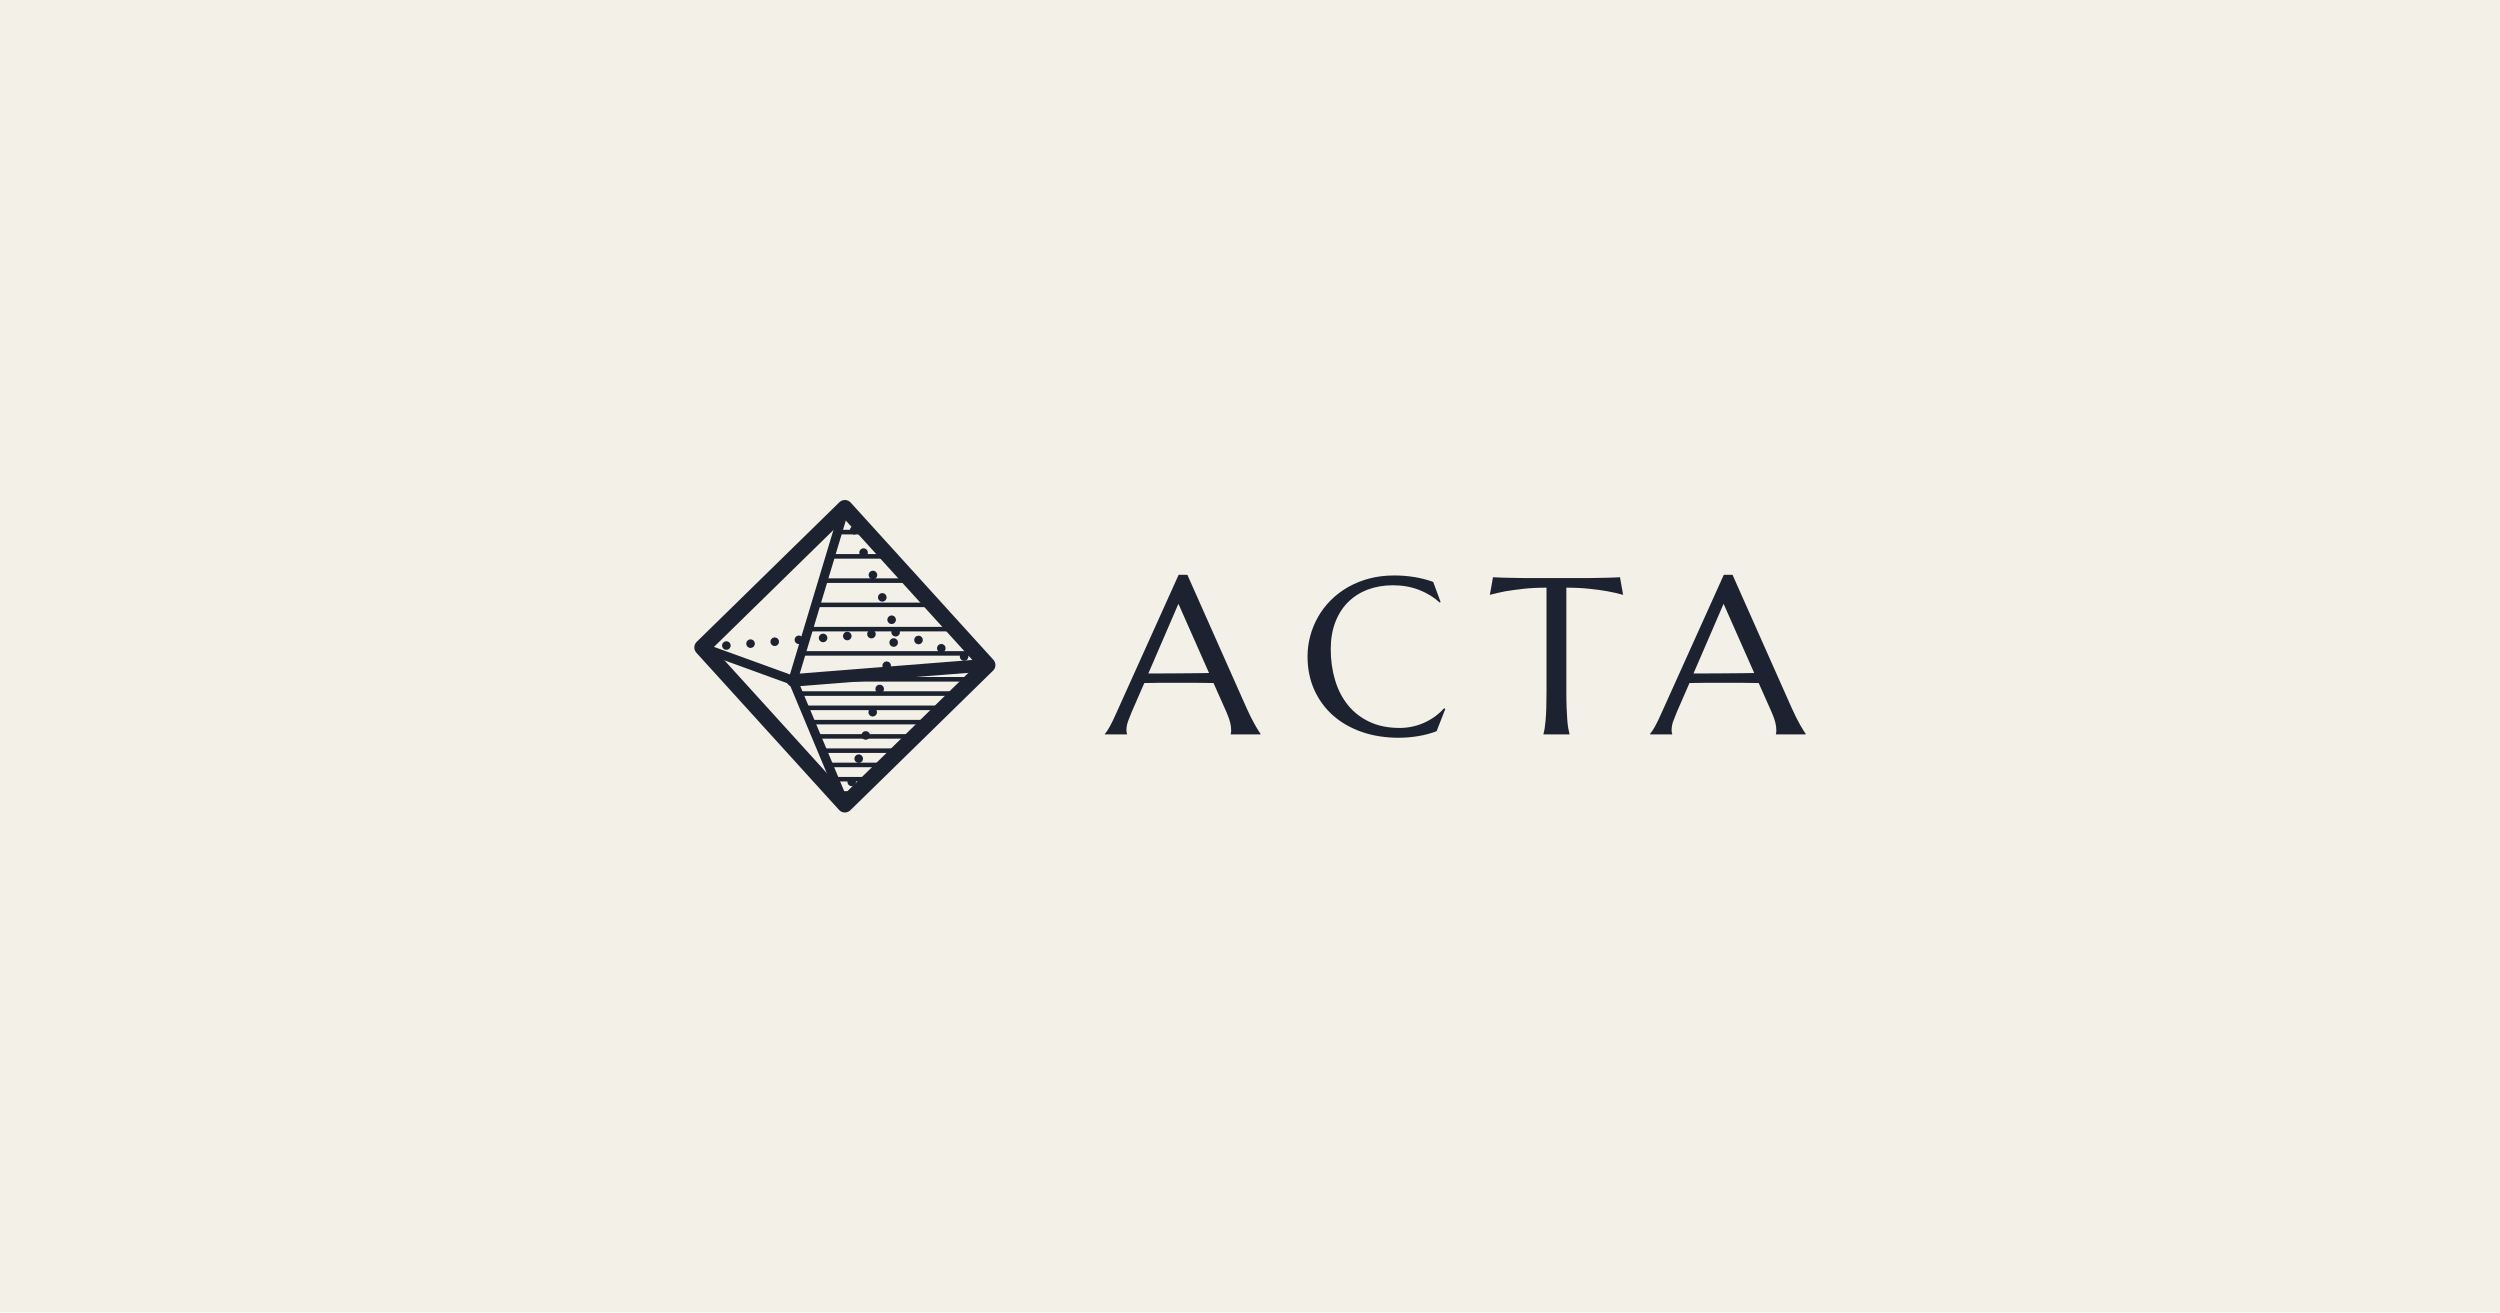
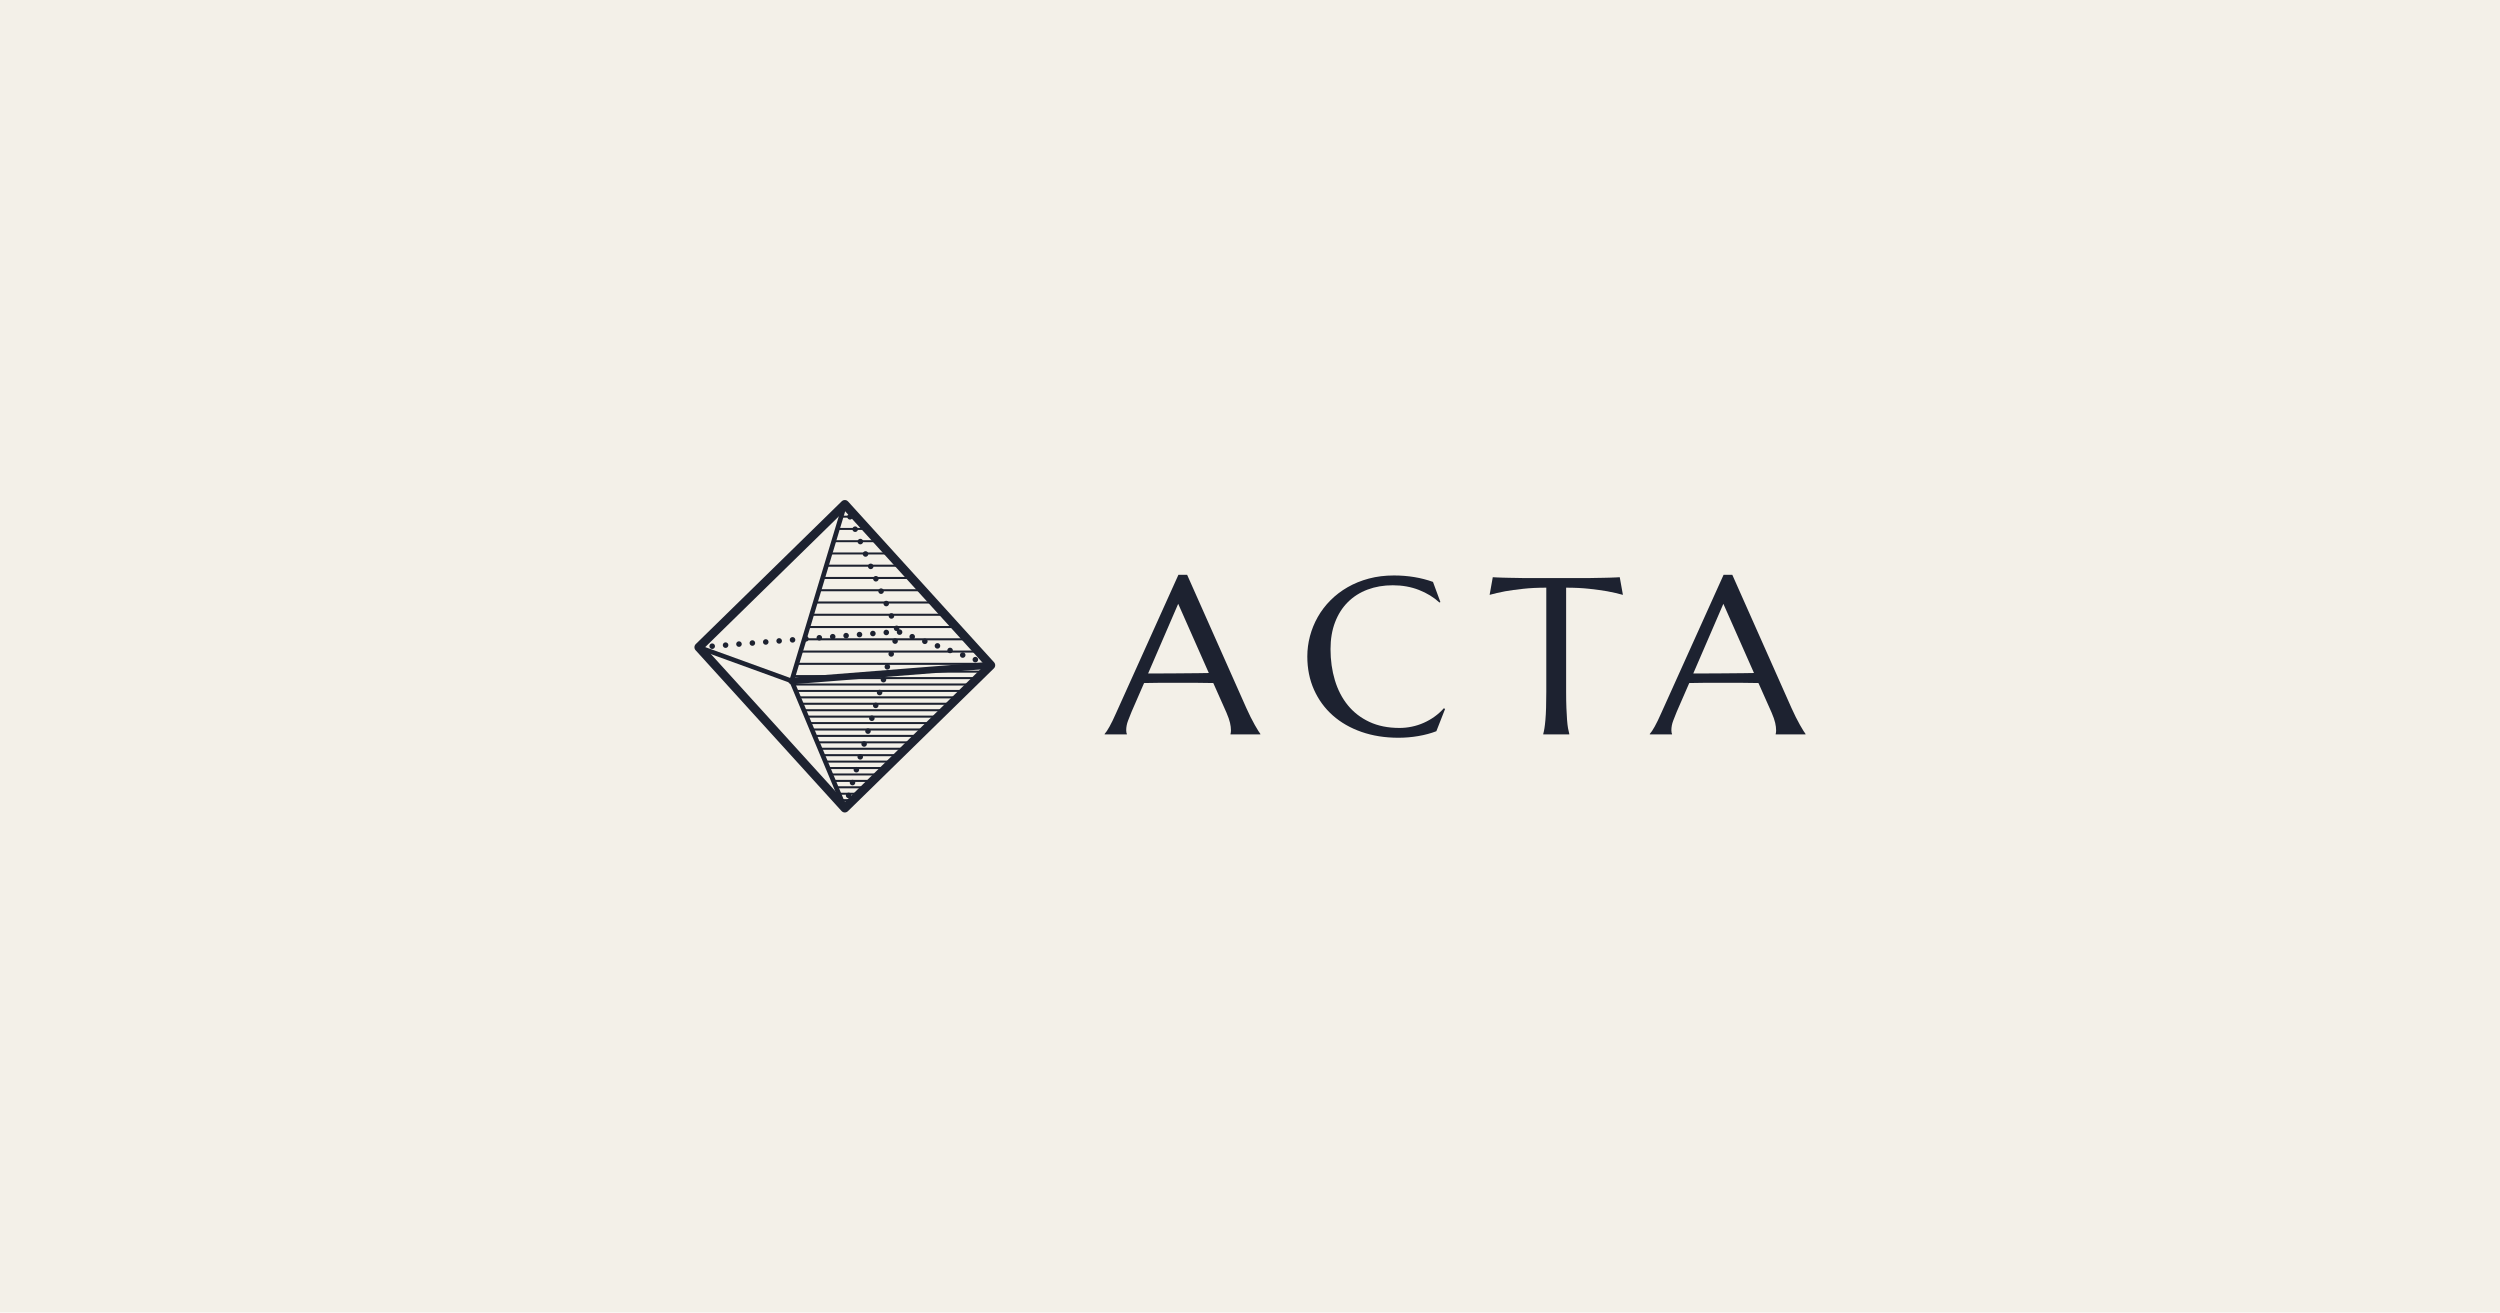
<svg xmlns="http://www.w3.org/2000/svg" width="1200" height="630">
  <rect width="1200" height="630" fill="#f3f0e8" />
-   <svg x="333.26" y="240" width="533.48" height="150" viewBox="0 0 99.58 28">
-     <svg viewBox="-2.75 -2.75 105.5 109.5" fill="none" stroke="#1d2230" stroke-linecap="round" stroke-linejoin="round" x="0" y="0" width="26.98" height="28">
-       <path d="M47.44 8.5H57.72M44.88 17H65.43M42.32 25.5H73.15M39.77 34H80.86M37.21 42.5H88.58M34.65 51H96.3" stroke-width="1.6" />
-       <path d="M36.62 60.08H94.89M33.73 65.08H89.78M35.82 70.08H84.67M37.91 75.08H79.56M40 80.08H74.45M42.09 85.08H69.34M44.18 90.08H64.23M46.27 95.08H59.12M48.36 100.08H54.01" stroke-width="1.6" />
-       <path d="M0 48.92L68.2 43.54L100 55.08M50 0L68.2 43.54L50 104" stroke-width="3" stroke-dasharray="0 8.5" />
-       <path d="M50 0L31.8 60.46L50 104M0 48.92L31.8 60.46" stroke-width="3.2" />
-       <path d="M31.8 60.46L100 55.08" stroke-width="4.4" />
-       <path d="M50 0L100 55.08L50 104L0 48.92Z" stroke-width="5.5" />
+   <svg x="333.32" y="240" width="533.36" height="150" viewBox="0 0 99.56 28">
+     <svg viewBox="-1.5 -1.5 103 107" fill="none" stroke="#1d2230" stroke-linecap="round" stroke-linejoin="round" x="0" y="0" width="26.95" height="28">
+       <path d="M48.74 4.2H53.81M47.47 8.4H57.63M46.21 12.6H61.44M44.94 16.8H65.25M43.68 21H69.06M42.41 25.2H72.88M41.15 29.4H76.69M39.89 33.6H80.5M38.62 37.8H84.31M37.36 42H88.13M36.09 46.2H91.94M34.83 50.4H95.75M33.56 54.6H99.56M32.3 58.8H52.84" stroke-width="0.7" />
+       <path d="M72.11 57.28H97.75M44.22 59.48H95.5M32.31 61.68H93.25M33.23 63.88H91.01M34.15 66.08H88.76M35.07 68.28H86.51M35.99 70.48H84.26M36.91 72.68H82.01M37.83 74.88H79.76M38.75 77.08H77.51M39.67 79.28H75.27M40.59 81.48H73.02M41.51 83.68H70.77M42.43 85.88H68.52M43.35 88.08H66.27M44.26 90.28H64.02M45.18 92.48H61.77M46.1 94.68H59.53M47.02 96.88H57.28M47.94 99.08H55.03M48.86 101.28H52.78" stroke-width="0.7" />
+       <path d="M0 48.92L68.2 43.54L100 55.08M50 0L68.2 43.54L50 104" stroke-width="1.9" stroke-dasharray="0 4.6" />
+       <path d="M50 0L31.8 60.46L50 104M0 48.92L31.8 60.46" stroke-width="1.6" />
+       <path d="M31.8 60.46L100 55.08" stroke-width="2.3" />
+       <path d="M50 0L100 55.08L50 104L0 48.92Z" stroke-width="3" />
    </svg>
-     <g transform="translate(36.98 21) scale(0.009765625)" fill="#1d2230">
+     <g transform="translate(36.95 21) scale(0.009765625)" fill="#1d2230">
      <path transform="translate(0 0)" d="M1135 0V-4Q1137-9 1138-19Q1139-29 1139-37Q1139-68 1130.5-105.5Q1122-143 1098-199L977-471Q921-473 828-473Q735-473 627-473Q548-473 474.5-473Q401-473 342-471L227-207Q212-170 195-126Q178-82 178-37Q178-24 180-15.5Q182-7 184-4V0H-20V-4Q-2-23 25-71.5Q52-120 84-193L657-1464H737L1280-242Q1299-199 1319.5-158.5Q1340-118 1358-86Q1376-54 1390-32Q1404-10 1409-4V0ZM487-559Q545-559 606-559.5Q667-560 725.5-560.5Q784-561 838-561.5Q892-562 936-563L655-1198L379-559Z" />
      <path transform="translate(1757.64 0)" d="M1303-1214 1294-1210Q1216-1282 1106.5-1325Q997-1368 866-1368Q740-1368 635-1328.5Q530-1289 454.5-1214Q379-1139 337-1030Q295-921 295-782Q295-629 335-496.5Q375-364 454-267Q533-170 651.5-114.5Q770-59 928-59Q985-59 1042-71Q1099-83 1151.5-106.5Q1204-130 1250.5-163.5Q1297-197 1335-240L1346-233L1266-29Q1191 0 1100.5 15.5Q1010 31 918 31Q733 31 579.5-22.5Q426-76 315.5-174Q205-272 143.5-409.5Q82-547 82-715Q82-810 106.5-902Q131-994 178-1077Q225-1160 294-1229.5Q363-1299 451.5-1350Q540-1401 646.5-1429.5Q753-1458 877-1458Q1070-1458 1235-1399Z" />
      <path transform="translate(3512.28 0)" d="M520-1346Q402-1346 307-1335.5Q212-1325 143-1313Q63-1298 0-1280L29-1442Q41-1441 65-1440Q89-1439 118.5-1438Q148-1437 180.5-1436.5Q213-1436 242-1435.5Q271-1435 293.5-1434.5Q316-1434 326-1434H897Q907-1434 929.5-1434.5Q952-1435 981-1435.5Q1010-1436 1042.5-1436.5Q1075-1437 1104.5-1438Q1134-1439 1158-1440Q1182-1441 1194-1442L1223-1280Q1159-1298 1079-1313Q1010-1325 915-1335.5Q820-1346 702-1346V-391Q702-306 704.5-242.5Q707-179 710.5-133Q714-87 719.5-56Q725-25 731-4V0H492V-4Q498-25 503-56Q508-87 512-133Q516-179 518-242.5Q520-306 520-391Z" />
      <path transform="translate(5001.92 0)" d="M1135 0V-4Q1137-9 1138-19Q1139-29 1139-37Q1139-68 1130.5-105.5Q1122-143 1098-199L977-471Q921-473 828-473Q735-473 627-473Q548-473 474.5-473Q401-473 342-471L227-207Q212-170 195-126Q178-82 178-37Q178-24 180-15.5Q182-7 184-4V0H-20V-4Q-2-23 25-71.5Q52-120 84-193L657-1464H737L1280-242Q1299-199 1319.5-158.5Q1340-118 1358-86Q1376-54 1390-32Q1404-10 1409-4V0ZM487-559Q545-559 606-559.5Q667-560 725.5-560.5Q784-561 838-561.5Q892-562 936-563L655-1198L379-559Z" />
    </g>
  </svg>
</svg>
